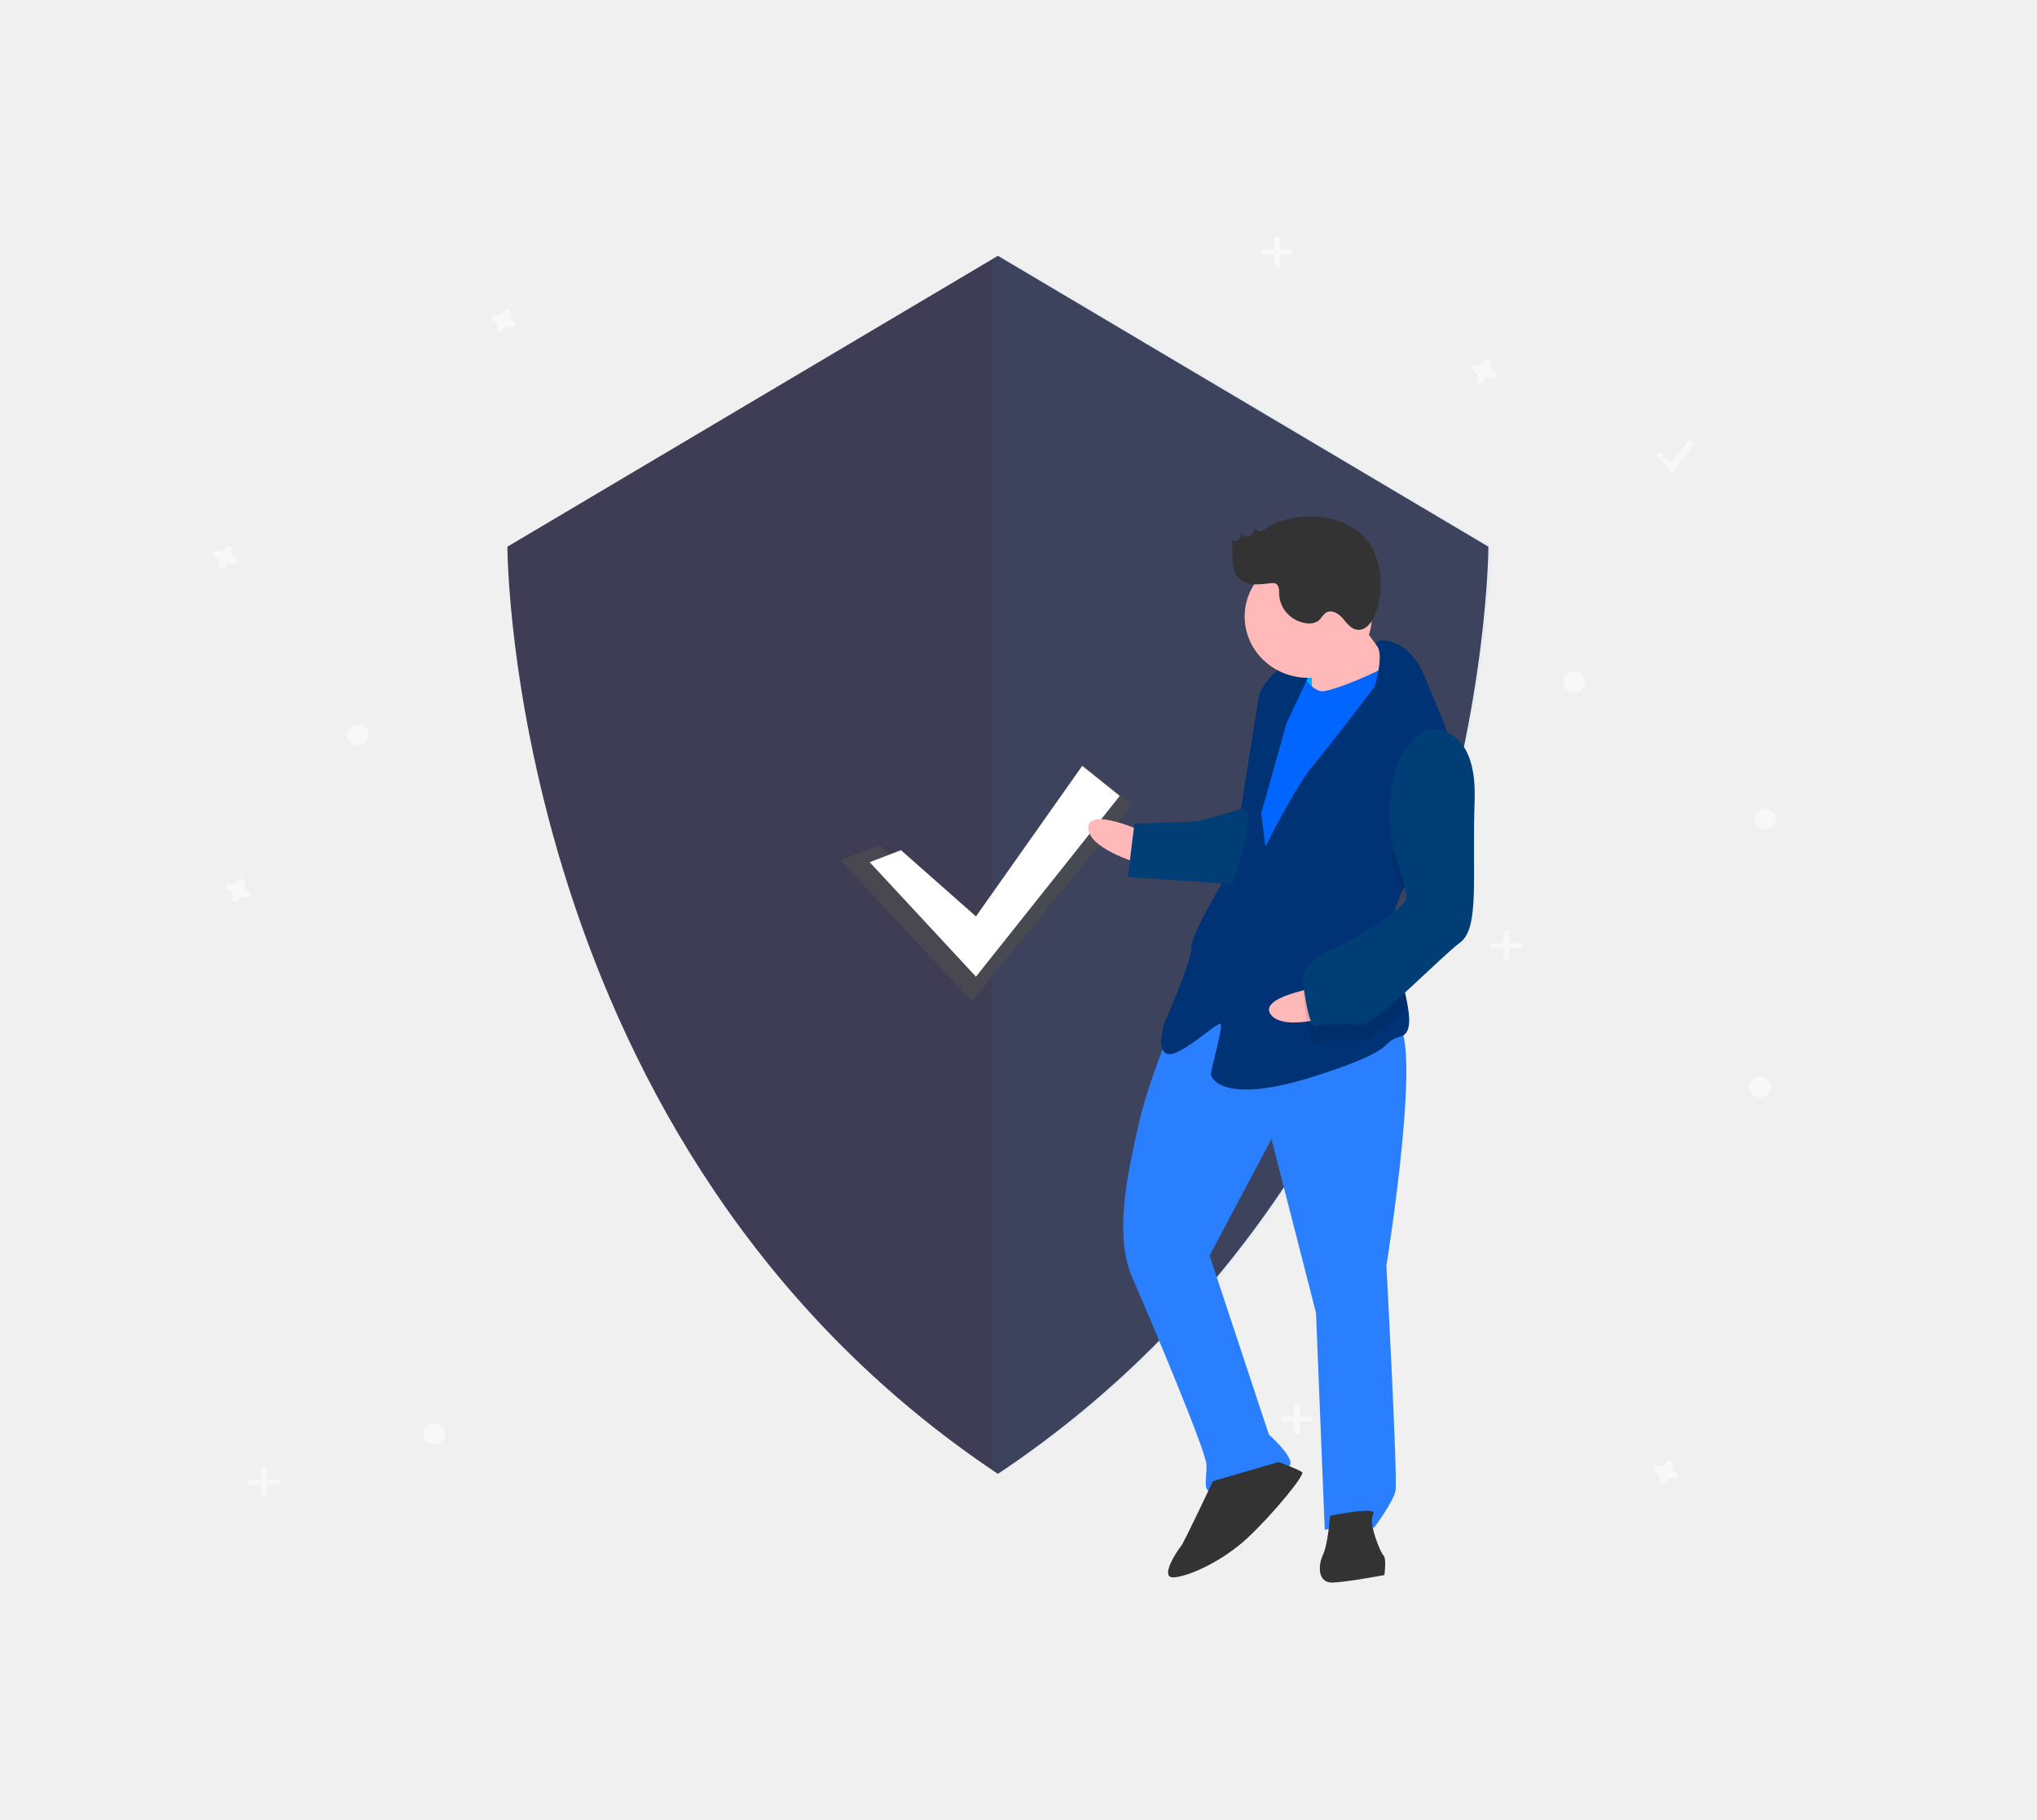
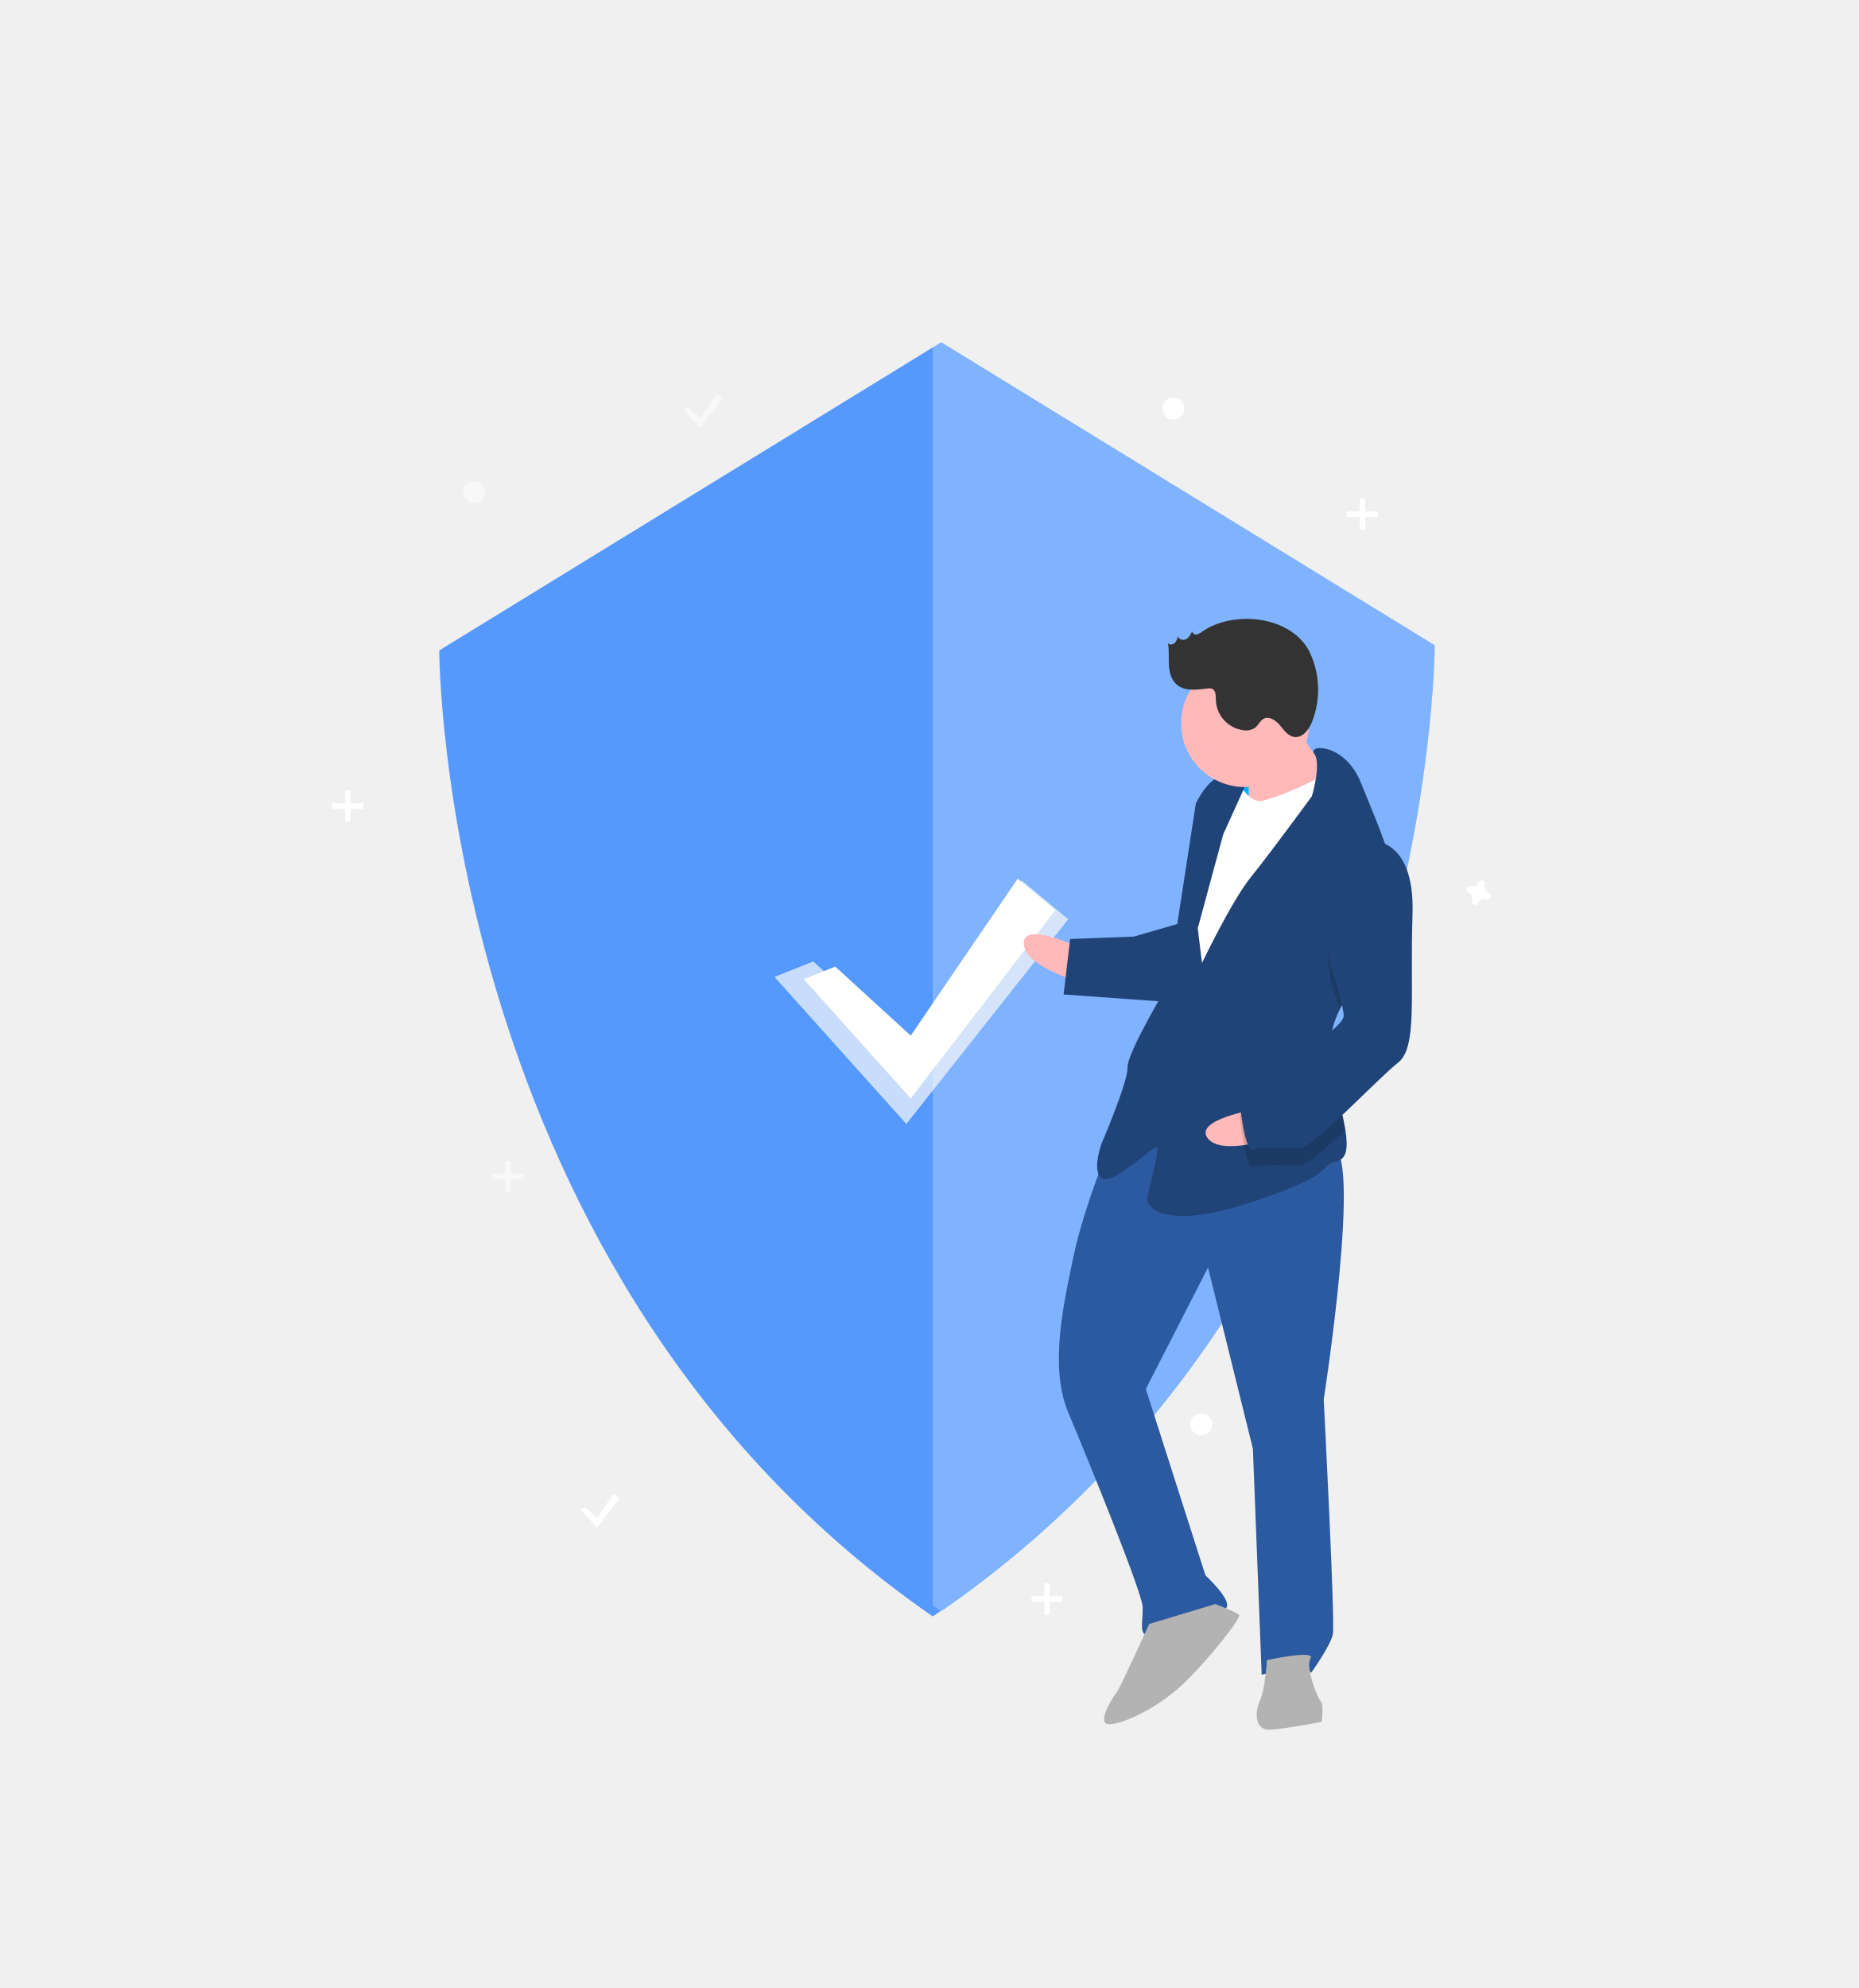
- <svg xmlns="http://www.w3.org/2000/svg" id="f921693e-33a8-40f4-b606-3710578972cc" data-name="Layer 1" width="859.399" height="767.784" viewBox="0 0 859.399 767.784" version="1.1">
-   <defs id="defs119">
-     <linearGradient id="b629f179-8ab2-4411-a7df-956765958247" x1="344.921" y1="369.397" x2="505.399" y2="369.397" gradientUnits="userSpaceOnUse">
-       <stop offset="0" stop-color="gray" stop-opacity="0.25" id="stop112" />
-       <stop offset="0.535" stop-color="gray" stop-opacity="0.12" id="stop114" />
-       <stop offset="1" stop-color="gray" stop-opacity="0.1" id="stop116" />
+ <svg xmlns="http://www.w3.org/2000/svg" xmlns:xlink="http://www.w3.org/1999/xlink" width="618.898" height="661.865" version="1.1" id="svg6663">
+   <defs id="defs6555">
+     <linearGradient id="A" x1="214.068" y1="364.927" x2="627.941" y2="364.927" gradientUnits="userSpaceOnUse">
+       <stop offset="0" stop-color="#06f" id="stop6548" />
+       <stop offset="1" stop-color="#06f" stop-opacity="0" id="stop6550" />
    </linearGradient>
+     <path id="B" d="m 216.824,135.464 a 2.819,2.717 0 0 1 -1.571,-3.284 1.355,1.306 0 0 0 0.061,-0.301 v 0 a 1.414,1.363 0 0 0 -2.54,-0.903 v 0 a 1.355,1.306 0 0 0 -0.156,0.268 2.819,2.717 0 0 1 -3.407,1.514 1.355,1.306 0 0 0 -0.313,-0.059 v 0 a 1.414,1.363 0 0 0 -0.937,2.448 v 0 a 1.355,1.306 0 0 0 0.278,0.151 2.819,2.717 0 0 1 1.571,3.284 1.355,1.306 0 0 0 -0.061,0.301 v 0 a 1.414,1.363 0 0 0 2.54,0.903 v 0 a 1.355,1.306 0 0 0 0.156,-0.268 2.819,2.717 0 0 1 3.407,-1.514 1.355,1.306 0 0 0 0.313,0.059 v 0 a 1.414,1.363 0 0 0 0.937,-2.448 v 0 a 1.355,1.306 0 0 0 -0.278,-0.151 z" />
+     <path id="C" d="m 362.749,121.297 -7.004,-7.544 2.06,-0.794 4.944,4.368 7.004,-9.927 2.472,1.986 z" />
  </defs>
-   <path d="M 421.004,107.947 214.068,230.684 c 0,0 0,253.145 206.937,391.224 C 627.941,483.829 627.941,230.684 627.941,230.684 Z" fill="#3f3d56" id="path123" style="stroke-width:0.753" />
-   <path d="m 422.24,107.947 -3.537,2.098 v 509.468 c 1.175,0.8 2.349,1.601 3.537,2.394 C 629.177,483.829 629.177,230.684 629.177,230.684 Z" fill="#00b0ff" opacity="0.04" id="path125" style="stroke-width:0.753" />
-   <g opacity="0.7" id="g129" transform="matrix(0.7672786,0,0,0.7395103,90.00109,100)" style="fill:#4d4d4d">
-     <polygon points="505.399,323.935 416.949,436.044 344.921,355.542 366.106,347.068 416.949,393.674 479.977,302.75 " fill="url(#b629f179-8ab2-4411-a7df-956765958247)" id="polygon127" style="fill:#4d4d4d" />
+   <path d="M 310.584,115.655 146.25,216.55 c 0,0 0,208.096 164.335,321.603 C 474.919,424.646 474.919,216.55 474.919,216.55 Z" fill="url(#A)" id="path6557" style="fill:#5599ff;stroke-width:0.808" />
+   <path d="m 313.392,113.93 -2.809,1.725 v 418.804 l 2.809,1.968 C 477.727,422.921 477.727,214.825 477.727,214.825 Z" fill="#59f" id="path6559" style="fill:#80b3ff;stroke-width:0.808" />
+   <path fill="#f9f9f9" d="m 355.673,306.045 -53.894,68.152 -43.888,-48.938 12.909,-5.152 30.98,28.333 38.404,-55.273 z" opacity="0.7" id="path6561" style="stroke-width:0.808" />
+   <path fill="#ffffff" d="m 351.408,303.006 -48.166,62.681 -35.602,-39.698 10.471,-4.178 25.13,22.983 35.602,-52.234 z" id="path6563" style="stroke-width:0.808" />
+   <ellipse cx="400.019" cy="474.217" fill="#80b3ff" rx="3.656" ry="3.647" id="ellipse6575" style="fill:#ffffff;stroke-width:0.808" />
+   <g fill="#5599ff" id="g6585" transform="matrix(0.7941283,0,0,0.8220426,416.7279,103.8477)" style="fill:#ffffff">
+     <use xlink:href="#B" x="-117.393" y="99.834" id="use6581" width="100%" height="100%" style="fill:#ffffff" />
+     <ellipse cx="-32.776" cy="39.154" rx="4.604" ry="4.437" id="ellipse6583" style="fill:#ffffff" />
  </g>
-   <polygon points="498.399,318.935 419.349,422.044 360.921,356.742 378.106,349.868 419.349,387.674 477.777,301.75 " fill="#3ad29f" id="polygon131" transform="matrix(0.7672786,0,0,0.7395103,90.00109,100)" style="fill:#ffffff" />
-   <path d="m 216.824,135.464 a 2.819,2.717 0 0 1 -1.571,-3.284 1.355,1.306 0 0 0 0.061,-0.301 v 0 a 1.414,1.363 0 0 0 -2.54,-0.903 v 0 a 1.355,1.306 0 0 0 -0.156,0.268 2.819,2.717 0 0 1 -3.407,1.514 1.355,1.306 0 0 0 -0.313,-0.059 v 0 a 1.414,1.363 0 0 0 -0.937,2.448 v 0 a 1.355,1.306 0 0 0 0.278,0.151 2.819,2.717 0 0 1 1.571,3.284 1.355,1.306 0 0 0 -0.061,0.301 v 0 a 1.414,1.363 0 0 0 2.54,0.903 v 0 a 1.355,1.306 0 0 0 0.156,-0.268 2.819,2.717 0 0 1 3.407,-1.514 1.355,1.306 0 0 0 0.313,0.059 v 0 a 1.414,1.363 0 0 0 0.937,-2.448 v 0 a 1.355,1.306 0 0 0 -0.278,-0.151 z" fill="#4d8af0" opacity="0.5" id="path133" style="stroke-width:0.753;fill:#ffffff" />
-   <path d="m 104.802,375.805 a 2.819,2.717 0 0 1 -1.571,-3.284 1.355,1.306 0 0 0 0.061,-0.301 v 0 a 1.414,1.363 0 0 0 -2.54,-0.903 v 0 a 1.355,1.306 0 0 0 -0.156,0.268 2.819,2.717 0 0 1 -3.407,1.514 1.355,1.306 0 0 0 -0.313,-0.059 v 0 a 1.414,1.363 0 0 0 -0.937,2.448 v 0 a 1.355,1.306 0 0 0 0.278,0.151 2.819,2.717 0 0 1 1.571,3.284 1.355,1.306 0 0 0 -0.061,0.301 v 0 a 1.414,1.363 0 0 0 2.54,0.903 v 0 a 1.355,1.306 0 0 0 0.156,-0.268 2.819,2.717 0 0 1 3.407,-1.514 1.355,1.306 0 0 0 0.313,0.059 v 0 a 1.414,1.363 0 0 0 0.937,-2.448 v 0 a 1.355,1.306 0 0 0 -0.278,-0.151 z" fill="#4d8af0" opacity="0.5" id="path135" style="stroke-width:0.753;fill:#ffffff" />
-   <ellipse cx="664.232" cy="287.836" fill="#f55f44" opacity="0.5" id="circle137" rx="4.604" ry="4.437" style="stroke-width:0.753;fill:#ffffff" />
-   <ellipse cx="183.148" cy="605.086" fill="#f55f44" opacity="0.5" id="circle139" rx="4.604" ry="4.437" style="stroke-width:0.753;fill:#ffffff" />
-   <ellipse cx="742.494" cy="458.662" fill="#f55f44" opacity="0.5" id="circle141" rx="4.604" ry="4.437" style="stroke-width:0.753;fill:#ffffff" />
-   <path d="m 630.387,156.91 a 2.819,2.717 0 0 1 -1.571,-3.284 1.355,1.306 0 0 0 0.061,-0.301 v 0 a 1.414,1.363 0 0 0 -2.54,-0.903 v 0 a 1.355,1.306 0 0 0 -0.156,0.268 2.819,2.717 0 0 1 -3.407,1.514 1.355,1.306 0 0 0 -0.313,-0.059 v 0 a 1.414,1.363 0 0 0 -0.937,2.448 v 0 a 1.355,1.306 0 0 0 0.278,0.151 2.819,2.717 0 0 1 1.571,3.284 1.355,1.306 0 0 0 -0.061,0.301 v 0 a 1.414,1.363 0 0 0 2.54,0.903 v 0 a 1.355,1.306 0 0 0 0.156,-0.268 2.819,2.717 0 0 1 3.407,-1.514 1.355,1.306 0 0 0 0.313,0.059 v 0 a 1.414,1.363 0 0 0 0.937,-2.448 v 0 a 1.355,1.306 0 0 0 -0.278,-0.151 z" fill="#4d8af0" opacity="0.5" id="path143" style="stroke-width:0.753;fill:#ffffff" />
-   <path d="m 707.115,621.322 a 2.819,2.717 0 0 1 -1.571,-3.284 1.355,1.306 0 0 0 0.061,-0.301 v 0 a 1.414,1.363 0 0 0 -2.54,-0.903 v 0 a 1.355,1.306 0 0 0 -0.156,0.268 2.819,2.717 0 0 1 -3.407,1.514 1.355,1.306 0 0 0 -0.313,-0.059 v 0 a 1.414,1.363 0 0 0 -0.937,2.448 v 0 a 1.355,1.306 0 0 0 0.278,0.151 2.819,2.717 0 0 1 1.571,3.284 1.355,1.306 0 0 0 -0.061,0.301 v 0 a 1.414,1.363 0 0 0 2.54,0.903 v 0 a 1.355,1.306 0 0 0 0.156,-0.268 2.819,2.717 0 0 1 3.407,-1.514 1.355,1.306 0 0 0 0.313,0.059 v 0 a 1.414,1.363 0 0 0 0.937,-2.448 v 0 a 1.355,1.306 0 0 0 -0.278,-0.151 z" fill="#4d8af0" opacity="0.5" id="path145" style="stroke-width:0.753;fill:#ffffff" />
-   <path d="m 99.431,235.298 a 2.819,2.717 0 0 1 -1.571,-3.284 1.355,1.306 0 0 0 0.061,-0.301 v 0 a 1.414,1.363 0 0 0 -2.54,-0.903 v 0 a 1.355,1.306 0 0 0 -0.156,0.268 2.819,2.717 0 0 1 -3.407,1.514 1.355,1.306 0 0 0 -0.313,-0.059 v 0 a 1.414,1.363 0 0 0 -0.937,2.448 v 0 a 1.355,1.306 0 0 0 0.278,0.151 2.819,2.717 0 0 1 1.571,3.284 1.355,1.306 0 0 0 -0.061,0.301 v 0 a 1.414,1.363 0 0 0 2.54,0.903 v 0 a 1.355,1.306 0 0 0 0.156,-0.268 2.819,2.717 0 0 1 3.407,-1.514 1.355,1.306 0 0 0 0.313,0.059 v 0 a 1.414,1.363 0 0 0 0.937,-2.448 v 0 a 1.355,1.306 0 0 0 -0.278,-0.151 z" fill="#4d8af0" opacity="0.5" id="path147" style="stroke-width:0.753;fill:#ffffff" />
-   <ellipse cx="150.922" cy="310.021" fill="#47e6b1" opacity="0.5" id="circle149" rx="4.604" ry="4.437" style="stroke-width:0.753;fill:#ffffff" />
-   <ellipse cx="744.796" cy="345.517" fill="#47e6b1" opacity="0.5" id="circle151" rx="4.604" ry="4.437" style="stroke-width:0.753;fill:#ffffff" />
-   <g opacity="0.5" id="g157" transform="matrix(0.7672786,0,0,0.7395103,90.00109,100)" style="fill:#ffffff">
-     <rect x="583.399" width="3" height="17" fill="#47e6b1" id="rect153" y="0" style="fill:#ffffff" />
-     <rect x="753.7" y="66.108" width="3" height="17" transform="rotate(90,703.1034,-43.59616)" fill="#47e6b1" id="rect155" style="fill:#ffffff" />
+   <g fill="#5599ff" id="g6603" transform="matrix(0.7941283,0,0,0.8220426,260.1461,18.20525)" style="fill:#ffffff">
+     <path d="m 110.257,619.136 h 2.302 v 12.572 h -2.302 z" id="path6599" style="fill:#ffffff" />
+     <path d="m 117.929,624.313 v 2.219 h -13.044 v -2.219 z" id="path6601" style="fill:#ffffff" />
  </g>
-   <g opacity="0.5" id="g163" transform="matrix(0.7672786,0,0,0.7395103,90.00109,100)" style="fill:#ffffff">
-     <rect x="594.399" y="666" width="3" height="17" fill="#47e6b1" id="rect159" style="fill:#ffffff" />
-     <rect x="764.7" y="732.108" width="3" height="17" transform="rotate(90,714.1034,622.4039)" fill="#47e6b1" id="rect161" style="fill:#ffffff" />
+   <g fill="#80b3ff" id="g6609" transform="matrix(0.7941283,0,0,0.8220426,-73.99083,-241.7975)" style="fill:#ffffff">
+     <path d="m 663.3,496.084 h 2.302 v 12.572 H 663.3 Z" id="path6605" style="fill:#ffffff" />
+     <path d="m 670.972,501.261 v 2.219 h -13.044 v -2.219 z" id="path6607" style="fill:#ffffff" />
  </g>
-   <g opacity="0.5" id="g169" transform="matrix(0.7672786,0,0,0.7395103,90.00109,100)" style="fill:#ffffff">
-     <rect x="26.399" y="702" width="3" height="17" fill="#47e6b1" id="rect165" style="fill:#ffffff" />
-     <rect x="196.7" y="768.108" width="3" height="17" transform="rotate(90,146.1034,658.4039)" fill="#47e6b1" id="rect167" style="fill:#ffffff" />
+   <path fill="#0066ff" opacity="0.5" d="m 240.615,132.72 -7.525,9.793 -5.562,-6.201 1.636,-0.653 3.926,3.591 5.562,-8.16 z" id="path6611" style="fill:#ffffff;stroke-width:0.808" />
+   <path fill="#00b0ff" d="m 406.884,255.101 13.542,-0.524 0.675,17.371 -13.542,0.524 z" id="path6613" style="stroke-width:0.808" />
+   <path d="m 359.336,315.416 c 0,0 -18.754,-8.94 -18.454,-1.219 0.3,7.721 18.904,12.8 18.904,12.8 z" fill="#ffb9b9" id="path6615" style="stroke-width:0.808" />
+   <path d="m 369.625,380.742 c 0,0 -8.848,21.606 -12.117,37.197 -3.269,15.592 -8.248,37.047 -1.844,52.264 6.404,15.217 24.612,59.939 24.799,64.765 0.187,4.825 -1.56,9.726 2.31,9.576 3.87,-0.15 24.925,-6.764 25.78,-9.696 0.854,-2.932 -7.184,-10.354 -7.184,-10.354 l -19.85,-62.057 20.71,-40.429 14.938,60.314 2.926,75.276 c 0,0 14.359,-4.422 16.444,-0.636 0,0 6.433,-8.948 7.251,-12.845 0.818,-3.897 -3.038,-78.171 -3.038,-78.171 0,0 13.181,-84.598 2.54,-84.187 -10.641,0.411 -52.318,-25.039 -73.667,-1.016 z" fill="#2c5aa0" id="path6617" style="stroke-width:0.808" />
+   <path d="m 382.623,540.684 c 0,0 -9.815,21.644 -10.745,22.646 -0.93,1.002 -7.326,10.915 -2.49,10.728 4.836,-0.187 16.257,-5.462 24.662,-13.519 8.406,-8.058 19.489,-22.018 18.483,-22.946 -1.005,-0.928 -7.889,-3.561 -7.889,-3.561 z m 39.218,12.014 c 0,0 -0.592,9.689 -2.377,13.624 -1.784,3.935 -1.56,9.726 3.277,9.538 4.837,-0.187 17.337,-2.603 17.337,-2.603 0,0 0.743,-5.828 -0.263,-6.756 -1.005,-0.927 -5.287,-11.394 -3.465,-14.364 1.822,-2.97 -14.51,0.561 -14.51,0.561 z" fill="#b3b3b3" id="path6619" style="stroke-width:0.808" />
+   <path d="m 428.996,238.298 c 0,0 10.311,16.032 14.33,19.743 4.019,3.711 -7.289,11.88 -7.289,11.88 l -20.238,2.716 c 0,0 0.255,-18.374 -0.788,-20.267 -1.043,-1.892 13.985,-14.073 13.985,-14.073 z" fill="#ffb9b9" id="path6621" style="stroke-width:0.808" />
+   <path d="m 411.405,259.276 c 0,0 4.169,7.571 8.039,7.421 3.87,-0.15 23.883,-8.656 24.738,-11.589 0.855,-2.933 6.629,21.007 6.629,21.007 l -48.972,85.983 -11.945,-8.237 5.788,-50.483 4.754,-27.247 z" fill="#ffffff" id="path6623" style="stroke-width:0.808" />
+   <path d="m 445.987,336.227 c -1.954,4.077 -3.173,8.329 -3.004,12.681 0.007,0.193 0.015,0.386 0.032,0.579 0.464,8.932 3.762,19.262 4.945,26.775 0.858,5.389 0.614,9.323 -2.547,10.247 -7.663,2.229 1.117,3.822 -28.532,13.669 -29.65,9.846 -34.823,1.347 -34.899,-0.583 -0.075,-1.93 4.199,-16.594 3.194,-17.521 -1.005,-0.927 -14.06,12.142 -18.004,10.362 -3.944,-1.781 -0.45,-11.581 -0.45,-11.581 0,0 8.886,-20.641 8.698,-25.466 -0.187,-4.825 13.46,-27.584 13.46,-27.584 l 9.282,-60.284 c 0,0 3.569,-7.87 8.369,-9.023 4.8,-1.153 8.781,1.593 8.781,1.593 l -8.031,17.708 -8.473,31.257 1.418,11.544 c 0,0 9.853,-20.678 16.324,-28.661 6.471,-7.983 20.269,-26.881 20.269,-26.881 0,0 3.221,-10.844 0.789,-14.084 -2.432,-3.25 10.143,-3.736 15.505,9.587 2.841,7.061 7.455,17.593 10.346,27.397 2.575,8.687 3.792,16.807 1.24,21.448 -3.9,7.091 -13.71,16.41 -18.71,26.82 z" fill="#214478" id="path6625" style="stroke-width:0.808" />
+   <path d="m 464.699,309.407 c -3.9,7.091 -13.71,16.41 -18.71,26.82 -1.306,-4.696 -2.9,-9.553 -2.9,-9.553 0,0 -6.112,-32.626 11.967,-41.058 a 12.099,12.072 0 0 1 8.403,2.343 c 2.575,8.687 3.792,16.807 1.24,21.448 z" opacity="0.15" id="path6627" style="stroke-width:0.808" />
+   <path d="m 392.929,307.351 -15.327,4.459 -21.281,0.824 -2.189,18.449 34.973,2.513 c 0,0 8.735,-24.501 3.824,-26.245 z" fill="#214478" id="path6629" style="stroke-width:0.808" />
+   <path d="m 417.922,369.382 c 0,0 -20.504,3.394 -15.825,9.55 4.68,6.156 22.845,-0.316 22.845,-0.316 z" fill="#ffb9b9" id="path6631" style="stroke-width:0.808" />
+   <path d="m 443.016,349.487 c 0.464,8.932 3.762,19.262 4.945,26.775 -6.532,6.168 -12.743,11.608 -15.084,11.698 -4.836,0.187 -12.612,-0.478 -15.477,0.598 -2.864,1.077 -4.545,-17.222 -4.545,-17.222 0,0 1.71,-5.865 9.336,-9.06 5.148,-2.161 15.015,-8.023 20.825,-12.791 z" opacity="0.154" id="path6633" style="stroke-width:0.808" />
+   <path d="m 454.83,279.826 c 0,0 16.369,-2.566 15.485,24.531 -0.885,27.097 1.726,44.394 -4.858,49.481 -6.584,5.088 -27.969,28.145 -32.806,28.333 -4.837,0.187 -12.612,-0.478 -15.477,0.598 -2.864,1.077 -4.545,-17.222 -4.545,-17.222 0,0 1.71,-5.865 9.336,-9.06 7.626,-3.194 25.592,-14.521 25.442,-18.382 -0.15,-3.86 -4.545,-17.222 -4.545,-17.222 0,0 -6.112,-32.626 11.967,-41.058 z" fill="#214478" id="path6635" style="stroke-width:0.808" />
+   <ellipse cx="414.561" cy="240.79" fill="#ffb9b9" rx="21.297" ry="21.248" id="ellipse6637" style="stroke-width:0.808" />
+   <path d="m 400.222,210.335 a 4.112,4.103 0 0 1 -1.791,0.897 1.278,1.275 0 0 1 -1.481,-1.023 c -0.488,1.008 -1.037,2.083 -2.032,2.6 -0.995,0.517 -2.533,0.084 -2.676,-1.027 a 4.696,4.685 0 0 1 -1.081,2.276 c -0.617,0.587 -1.737,0.736 -2.275,0.076 0.436,2.376 0.167,4.818 0.303,7.229 0.137,2.411 0.781,4.967 2.607,6.553 2.663,2.312 6.667,1.741 10.169,1.304 a 3.087,3.079 0 0 1 1.594,0.087 c 1.311,0.557 1.252,2.379 1.27,3.801 a 10.586,10.561 0 0 0 9.269,10.029 5.306,5.294 0 0 0 3.944,-0.96 c 0.994,-0.841 1.502,-2.211 2.642,-2.843 1.853,-1.028 4.102,0.471 5.456,2.098 1.355,1.627 2.691,3.628 4.79,3.927 2.776,0.394 4.891,-2.429 5.929,-5.028 a 29.383,29.315 0 0 0 -0.584,-22.778 c -5.798,-12.608 -25.603,-14.603 -36.053,-7.214 z" fill="#333333" id="path6639" style="stroke-width:0.808" />
+   <use xlink:href="#C" x="-216.907" y="368.606" fill="#5599ff" id="use6653" width="100%" height="100%" transform="matrix(0.7941283,0,0,0.8220426,82.95731,105.8983)" style="fill:#ffffff" />
+   <g opacity="0.5" fill="#2a7fff" id="g6659" transform="matrix(0.7941283,0,0,0.8220426,-87.99043,-148.3439)" style="fill:#ffffff">
+     <path d="m 322.704,650.616 h 2.302 v 12.572 h -2.302 z" id="path6655" style="fill:#ffffff" />
+     <path d="m 330.377,655.793 v 2.219 h -13.044 v -2.219 z" id="path6657" style="fill:#ffffff" />
  </g>
-   <g opacity="0.5" id="g175" transform="matrix(0.7672786,0,0,0.7395103,90.00109,100)" style="fill:#ffffff">
-     <rect x="709.399" y="396" width="3" height="17" fill="#47e6b1" id="rect171" style="fill:#ffffff" />
-     <rect x="879.7" y="462.108" width="3" height="17" transform="rotate(90,829.1034,352.4038)" fill="#47e6b1" id="rect173" style="fill:#ffffff" />
+   <ellipse cx="157.845" cy="163.91" fill="#80b3ff" opacity="0.5" rx="3.656" ry="3.647" id="ellipse6661" style="fill:#ffffff;stroke-width:0.808" />
+   <g fill="#5599ff" id="g6603-2" transform="matrix(0.7941283,0,0,0.8220426,27.32245,-245.7697)" style="fill:#ffffff">
+     <path d="m 110.257,619.136 h 2.302 v 12.572 h -2.302 z" id="path6599-1" style="fill:#ffffff" />
+     <path d="m 117.929,624.313 v 2.219 h -13.044 v -2.219 z" id="path6601-2" style="fill:#ffffff" />
  </g>
-   <polygon points="814.399,118.185 802.049,134.294 792.921,124.092 795.606,123.018 802.049,128.924 811.177,115.5 " fill="#47e6b1" opacity="0.5" id="polygon177" transform="matrix(0.7672786,0,0,0.7395103,90.00109,100)" style="fill:#ffffff" />
-   <rect x="530.673" y="297.642" width="17.065" height="21.149" transform="matrix(0.9993023,-0.03734864,0.0402017,0.9991916,0,0)" fill="#00b0ff" id="rect179" style="stroke-width:0.753" />
-   <path d="m 482.395,350.953 c 0,0 -23.616,-10.875 -23.238,-1.483 0.378,9.392 23.805,15.571 23.805,15.571 z" fill="#ffb9b9" id="path181" style="stroke-width:0.753" />
-   <path d="m 495.351,430.421 c 0,0 -11.142,26.283 -15.258,45.25 -4.117,18.966 -10.386,45.067 -2.322,63.578 8.064,18.511 30.992,72.915 31.228,78.785 0.236,5.87 -1.964,11.831 2.909,11.649 4.872,-0.182 31.387,-8.228 32.463,-11.795 1.076,-3.568 -9.046,-12.595 -9.046,-12.595 l -24.996,-75.491 26.079,-49.181 18.811,73.371 3.684,91.572 c 0,0 18.082,-5.379 20.707,-0.774 0,0 8.101,-10.885 9.131,-15.626 1.029,-4.742 -3.826,-95.094 -3.826,-95.094 0,0 16.598,-102.912 3.199,-102.412 -13.399,0.501 -65.881,-30.459 -92.764,-1.236 z" fill="#00b0ff" id="path183" style="stroke-width:0.753;fill:#2a7fff" />
-   <path d="m 511.719,624.987 c 0,0 -12.36,26.329 -13.531,27.548 -1.171,1.22 -9.225,13.278 -3.135,13.051 6.09,-0.228 20.471,-6.644 31.056,-16.446 10.585,-9.802 24.541,-26.784 23.275,-27.913 -1.265,-1.128 -9.934,-4.332 -9.934,-4.332 z" fill="#575a89" id="path185" style="stroke-width:0.753;fill:#333333" />
-   <path d="m 561.104,639.602 c 0,0 -0.746,11.786 -2.993,16.573 -2.247,4.787 -1.964,11.831 4.127,11.603 6.09,-0.228 21.831,-3.167 21.831,-3.167 0,0 0.935,-7.09 -0.331,-8.218 -1.265,-1.128 -6.657,-13.86 -4.363,-17.473 2.294,-3.613 -18.271,0.683 -18.271,0.683 z" fill="#575a89" id="path187" style="stroke-width:0.753;fill:#333333" />
-   <path d="m 570.114,257.14 c 0,0 12.984,19.503 18.045,24.017 5.061,4.514 -9.178,14.452 -9.178,14.452 l -25.485,3.304 c 0,0 0.321,-22.352 -0.992,-24.654 -1.313,-2.302 17.61,-17.119 17.61,-17.119 z" fill="#ffb9b9" id="path189" style="stroke-width:0.753" />
-   <path d="m 547.963,282.659 c 0,0 5.25,9.21 10.123,9.028 4.872,-0.182 30.074,-10.53 31.151,-14.098 1.076,-3.568 8.348,25.555 8.348,25.555 l -61.667,104.597 -15.042,-10.02 7.288,-61.412 5.986,-33.145 z" fill="#00b0ff" id="path191" style="stroke-width:0.753;fill:#0066ff" />
-   <path d="m 591.51,376.269 c -2.46,4.96 -3.996,10.132 -3.783,15.426 0.009,0.235 0.019,0.47 0.041,0.704 0.584,10.866 4.737,23.432 6.227,32.571 1.081,6.556 0.773,11.341 -3.207,12.465 -9.65,2.712 1.407,4.65 -35.929,16.628 -37.336,11.977 -43.851,1.639 -43.946,-0.709 -0.095,-2.348 5.287,-20.186 4.022,-21.314 -1.265,-1.128 -17.705,14.771 -22.671,12.605 -4.967,-2.166 -0.567,-14.088 -0.567,-14.088 0,0 11.189,-25.109 10.953,-30.979 -0.236,-5.87 16.949,-33.555 16.949,-33.555 l 11.688,-73.335 c 0,0 4.494,-9.574 10.538,-10.976 6.043,-1.402 11.057,1.938 11.057,1.938 l -10.113,21.542 -10.669,38.023 1.785,14.043 c 0,0 12.407,-25.155 20.556,-34.866 8.149,-9.711 25.523,-32.7 25.523,-32.7 0,0 4.056,-13.191 0.994,-17.133 -3.062,-3.954 12.773,-4.545 19.524,11.663 3.578,8.59 9.388,21.401 13.028,33.328 3.243,10.566 4.775,20.445 1.562,26.091 -4.911,8.626 -17.264,19.963 -23.561,32.626 z" fill="#575a89" id="path193" style="stroke-width:0.753;fill:#003376;fill-opacity:1" />
-   <path d="m 615.072,343.643 c -4.911,8.626 -17.264,19.963 -23.561,32.626 -1.645,-5.712 -3.652,-11.621 -3.652,-11.621 0,0 -7.696,-39.689 15.069,-49.946 a 15.236,14.685 0 0 1 10.582,2.85 c 3.243,10.566 4.775,20.445 1.562,26.091 z" opacity="0.1" id="path195" style="stroke-width:0.753" />
-   <path d="m 524.697,341.142 -19.3,5.424 -26.798,1.002 -2.757,22.443 44.04,3.057 c 0,0 11,-29.805 4.815,-31.926 z" fill="#575a89" id="path197" style="stroke-width:0.753;fill:#003e75;fill-opacity:1" />
-   <path d="m 556.169,416.601 c 0,0 -25.82,4.129 -19.927,11.618 5.893,7.489 28.767,-0.384 28.767,-0.384 z" fill="#ffb9b9" id="path199" style="stroke-width:0.753" />
-   <path d="m 587.768,392.4 c 0.584,10.866 4.737,23.432 6.227,32.571 -8.225,7.503 -16.047,14.121 -18.995,14.231 -6.09,0.228 -15.882,-0.582 -19.489,0.728 -3.607,1.311 -5.723,-20.95 -5.723,-20.95 0,0 2.153,-7.135 11.756,-11.021 6.482,-2.629 18.907,-9.76 26.224,-15.56 z" opacity="0.1" id="path201" style="stroke-width:0.753" />
-   <path d="m 602.645,307.658 c 0,0 20.613,-3.122 19.499,29.841 -1.114,32.963 2.173,54.004 -6.118,60.193 -8.29,6.189 -35.22,34.238 -41.311,34.466 -6.09,0.228 -15.882,-0.582 -19.489,0.728 -3.607,1.311 -5.723,-20.95 -5.723,-20.95 0,0 2.153,-7.135 11.756,-11.021 9.603,-3.886 32.227,-17.665 32.038,-22.361 -0.189,-4.696 -5.723,-20.95 -5.723,-20.95 0,0 -7.696,-39.689 15.069,-49.946 z" fill="#575a89" id="path203" style="stroke-width:0.753;fill:#003e75;fill-opacity:1" />
-   <ellipse cx="551.937" cy="260.171" fill="#ffb9b9" id="circle205" rx="26.818" ry="25.848" style="stroke-width:0.753" />
-   <path d="m 533.88,223.124 a 5.178,4.991 0 0 1 -2.255,1.091 1.609,1.551 0 0 1 -1.865,-1.245 c -0.614,1.226 -1.306,2.534 -2.559,3.163 -1.253,0.629 -3.19,0.102 -3.37,-1.249 a 5.913,5.699 0 0 1 -1.361,2.769 c -0.777,0.714 -2.187,0.895 -2.865,0.092 0.549,2.89 0.21,5.861 0.382,8.794 0.172,2.933 0.984,6.042 3.283,7.971 3.353,2.813 8.395,2.118 12.805,1.586 a 3.887,3.746 0 0 1 2.007,0.106 c 1.651,0.678 1.577,2.894 1.599,4.624 a 13.33,12.847 0 0 0 11.672,12.2 6.682,6.44 0 0 0 4.966,-1.168 c 1.252,-1.023 1.892,-2.69 3.327,-3.459 2.334,-1.25 5.165,0.573 6.872,2.552 1.707,1.979 3.388,4.414 6.032,4.777 3.496,0.479 6.159,-2.955 7.466,-6.117 a 37,35.661 0 0 0 -0.735,-27.709 c -7.301,-15.338 -32.24,-17.764 -45.4,-8.776 z" fill="#2f2e41" id="path207" style="stroke-width:0.753;fill:#333333" />
</svg>
